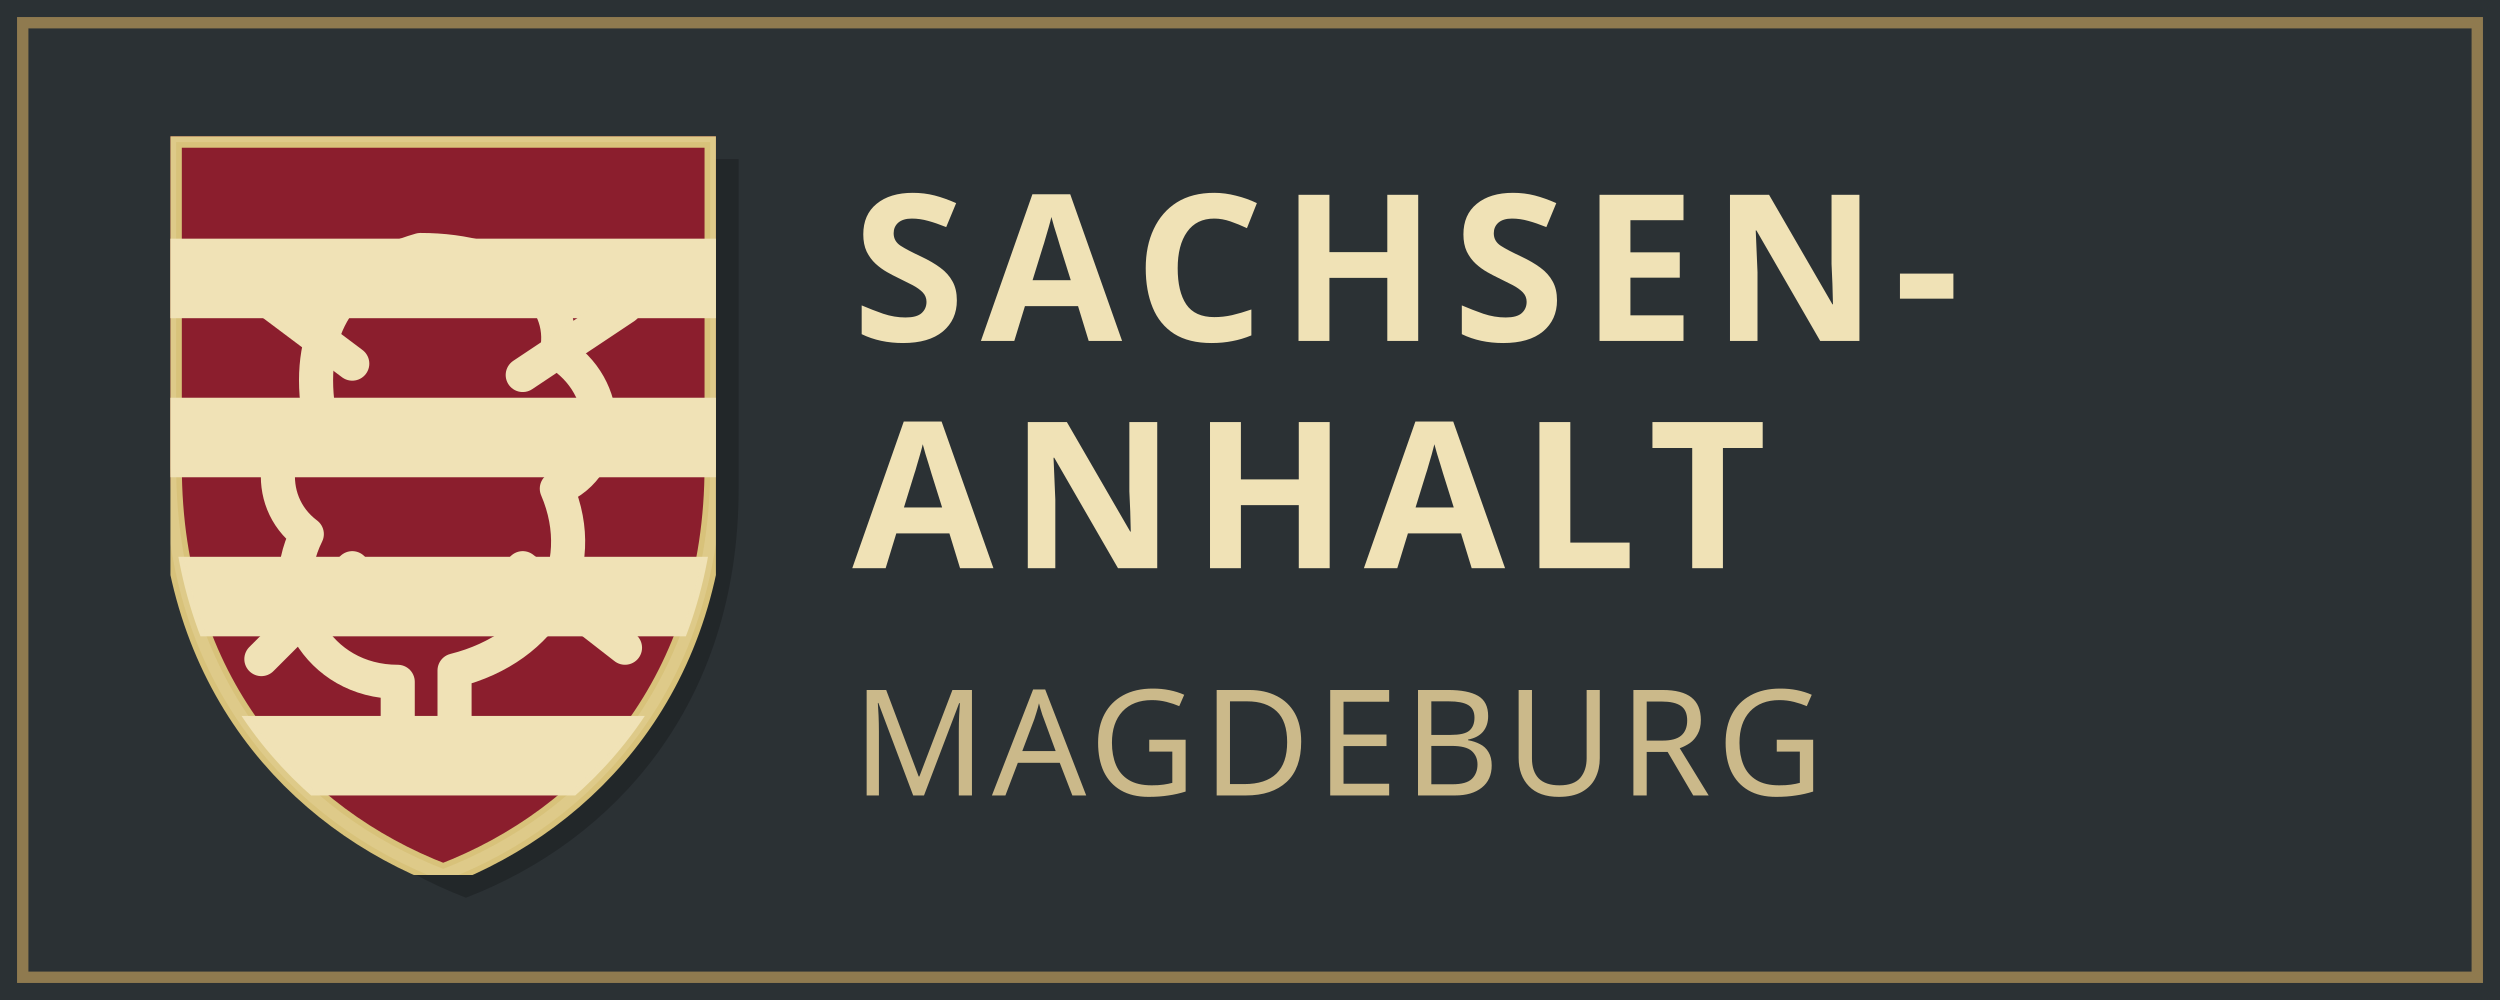
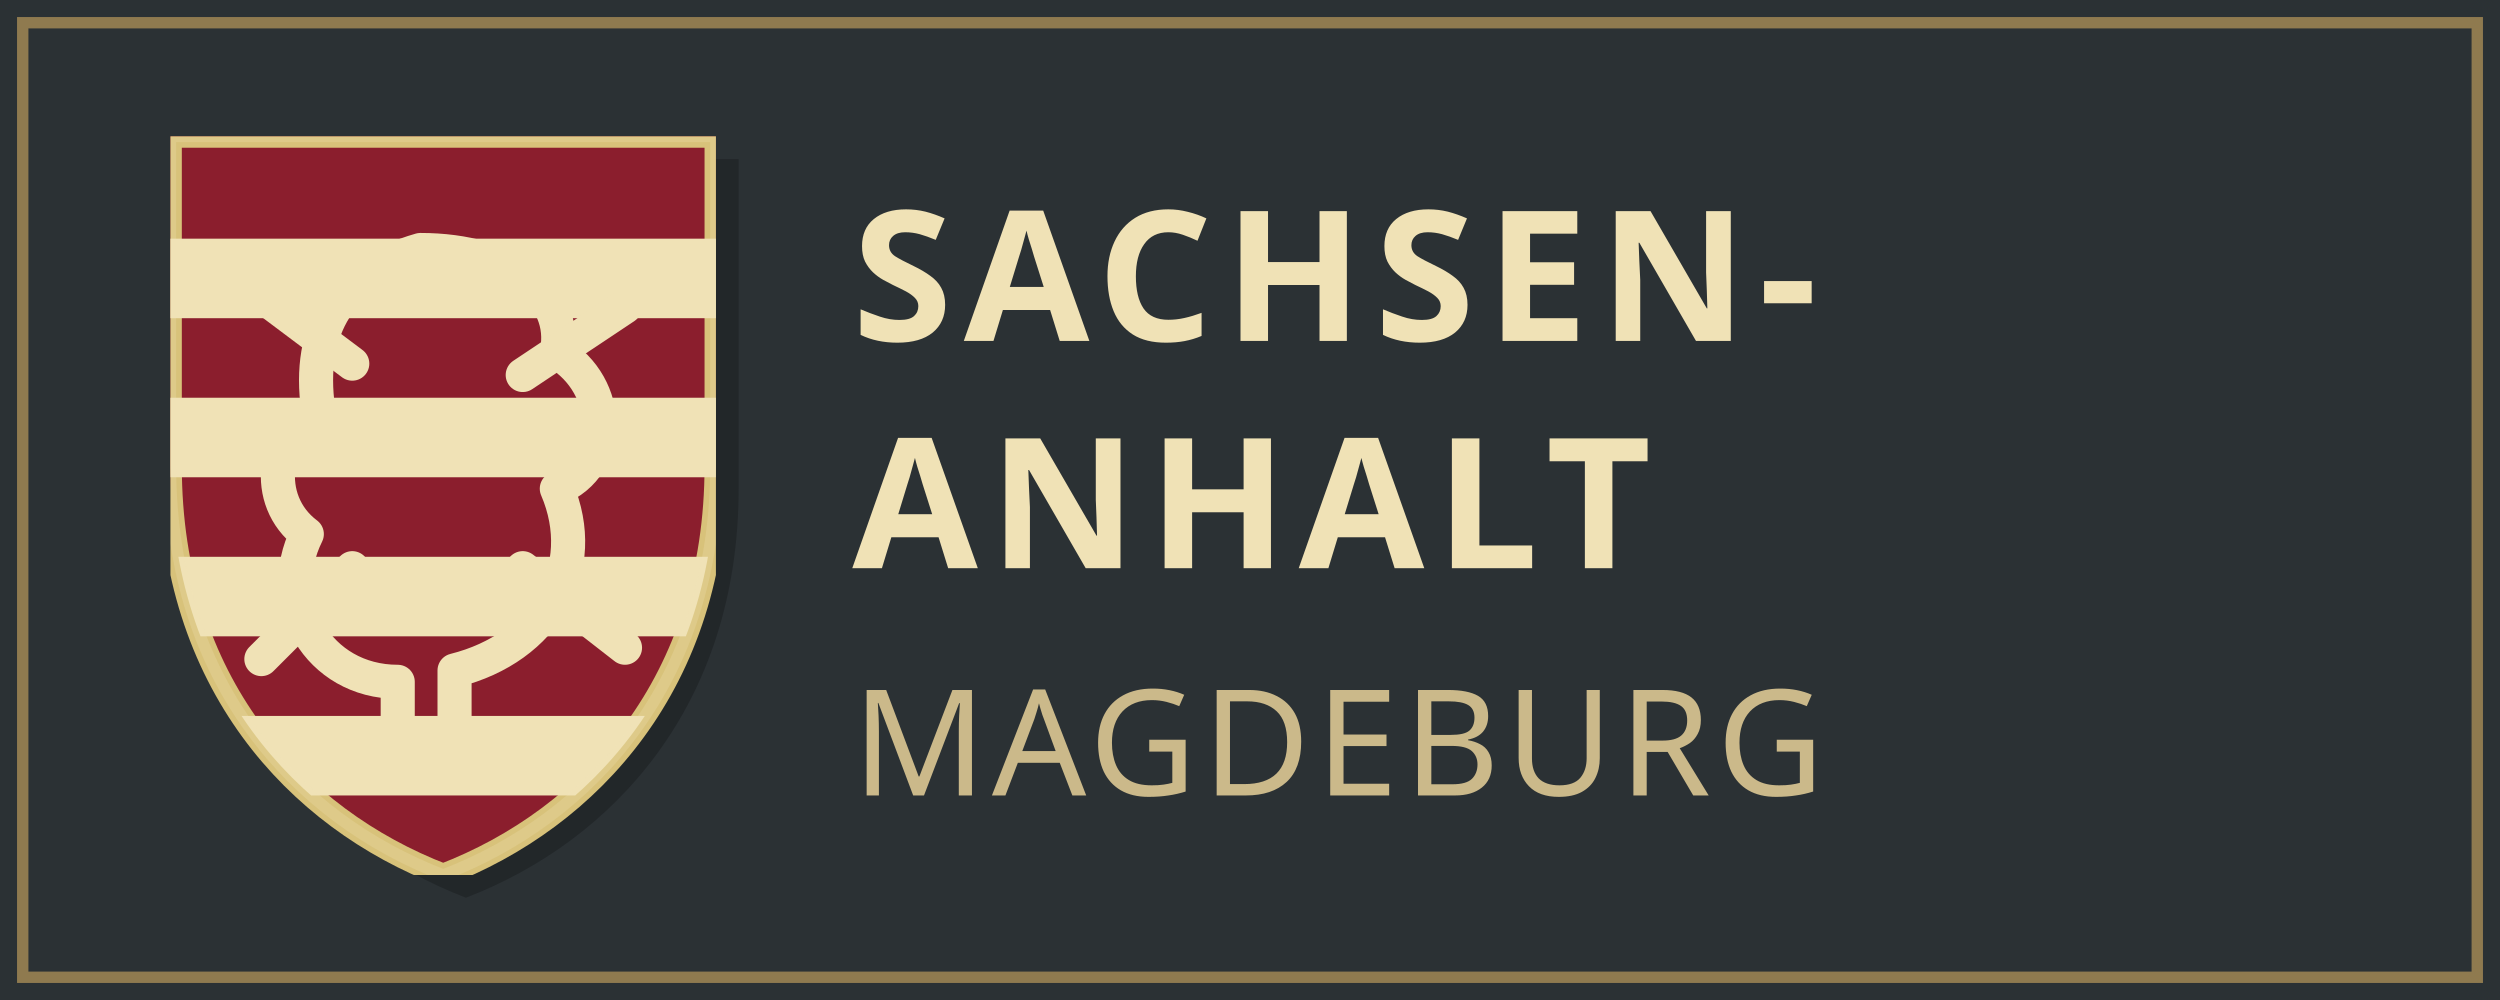
<svg xmlns="http://www.w3.org/2000/svg" width="220" height="88" viewBox="0 0 220 88">
  <defs>
    <symbol id="shield-base" viewBox="0 0 48 65">
      <path d="M0 0 H48 V29                C48 48 37 60 24 65                C11 60 0 48 0 29 Z" />
    </symbol>
    <symbol id="hessen-shield" viewBox="0 0 48 65">
      <use href="#shield-base" fill="#8B1E2D" stroke="#D8C27A" stroke-width="2" />
      <g clip-path="url(#shieldClip)">
        <rect x="0" y="9" width="48" height="7" fill="#F0E2B6" />
        <rect x="0" y="23" width="48" height="7" fill="#F0E2B6" />
        <rect x="0" y="37" width="48" height="7" fill="#F0E2B6" />
        <rect x="0" y="51" width="48" height="7" fill="#F0E2B6" />
        <path d="M22 10                  C15 12 12 17 13 24                  C9 26 8 32 12 35                  C9 41 13 48 20 48                  L20 56                  L25 56                  L25 47                  C33 45 37 38 34 31                  C39 29 39 22 34 19                  C35 14 30 10 22 10 Z" fill="none" stroke="#F0E2B6" stroke-width="3" stroke-linecap="round" stroke-linejoin="round" />
        <path d="M16 20 L8 14                  M31 21 L40 15                  M16 38 L8 46                  M31 38 L40 45" fill="none" stroke="#F0E2B6" stroke-width="3" stroke-linecap="round" />
      </g>
      <use href="#shield-base" fill="none" stroke="#F0E2B6" stroke-width="1" opacity="0.25" />
    </symbol>
    <clipPath id="shieldClip">
      <path d="M0 0 H48 V29                C48 48 37 60 24 65                C11 60 0 48 0 29 Z" />
    </clipPath>
  </defs>
  <rect x="0" y="0" width="220" height="88" fill="#2B3134" />
  <rect x="2" y="2" width="216" height="84" rx="0" fill="#2B3134" stroke="#8F7A4F" stroke-width="1" />
  <use href="#shield-base" x="17" y="14" width="48" height="65" fill="#111315" opacity="0.35" />
  <use href="#hessen-shield" x="15" y="12" width="48" height="65" />
-   <text x="75" y="30" font-family="Futura, 'Futura PT', 'Trebuchet MS', sans-serif" font-size="18" font-weight="700" letter-spacing="1.4" fill="#F0E2B6">
+   <text x="75" y="30" font-family="'D-DIN', 'DIN Alternate', sans-serif" font-size="16" font-weight="700" letter-spacing="1" fill="#F0E2B6">
    SACHSEN-
  </text>
-   <text x="75" y="50" font-family="Futura, 'Futura PT', 'Trebuchet MS', sans-serif" font-size="18" font-weight="700" letter-spacing="1.4" fill="#F0E2B6">
+   <text x="75" y="50" font-family="'D-DIN', 'DIN 1451', sans-serif" font-size="16" font-weight="700" letter-spacing="1" fill="#F0E2B6">
    ANHALT
  </text>
-   <text x="75" y="70" font-family="Futura, 'Futura PT', 'Trebuchet MS', sans-serif" font-size="13" font-weight="400" letter-spacing="0.5" fill="#CBB98A">
+   <text x="75" y="70" font-family="'D-DIN', 'DIN 1451', sans-serif" font-size="13" font-weight="400" letter-spacing="0.5" fill="#CBB98A">
    MAGDEBURG
  </text>
</svg>
